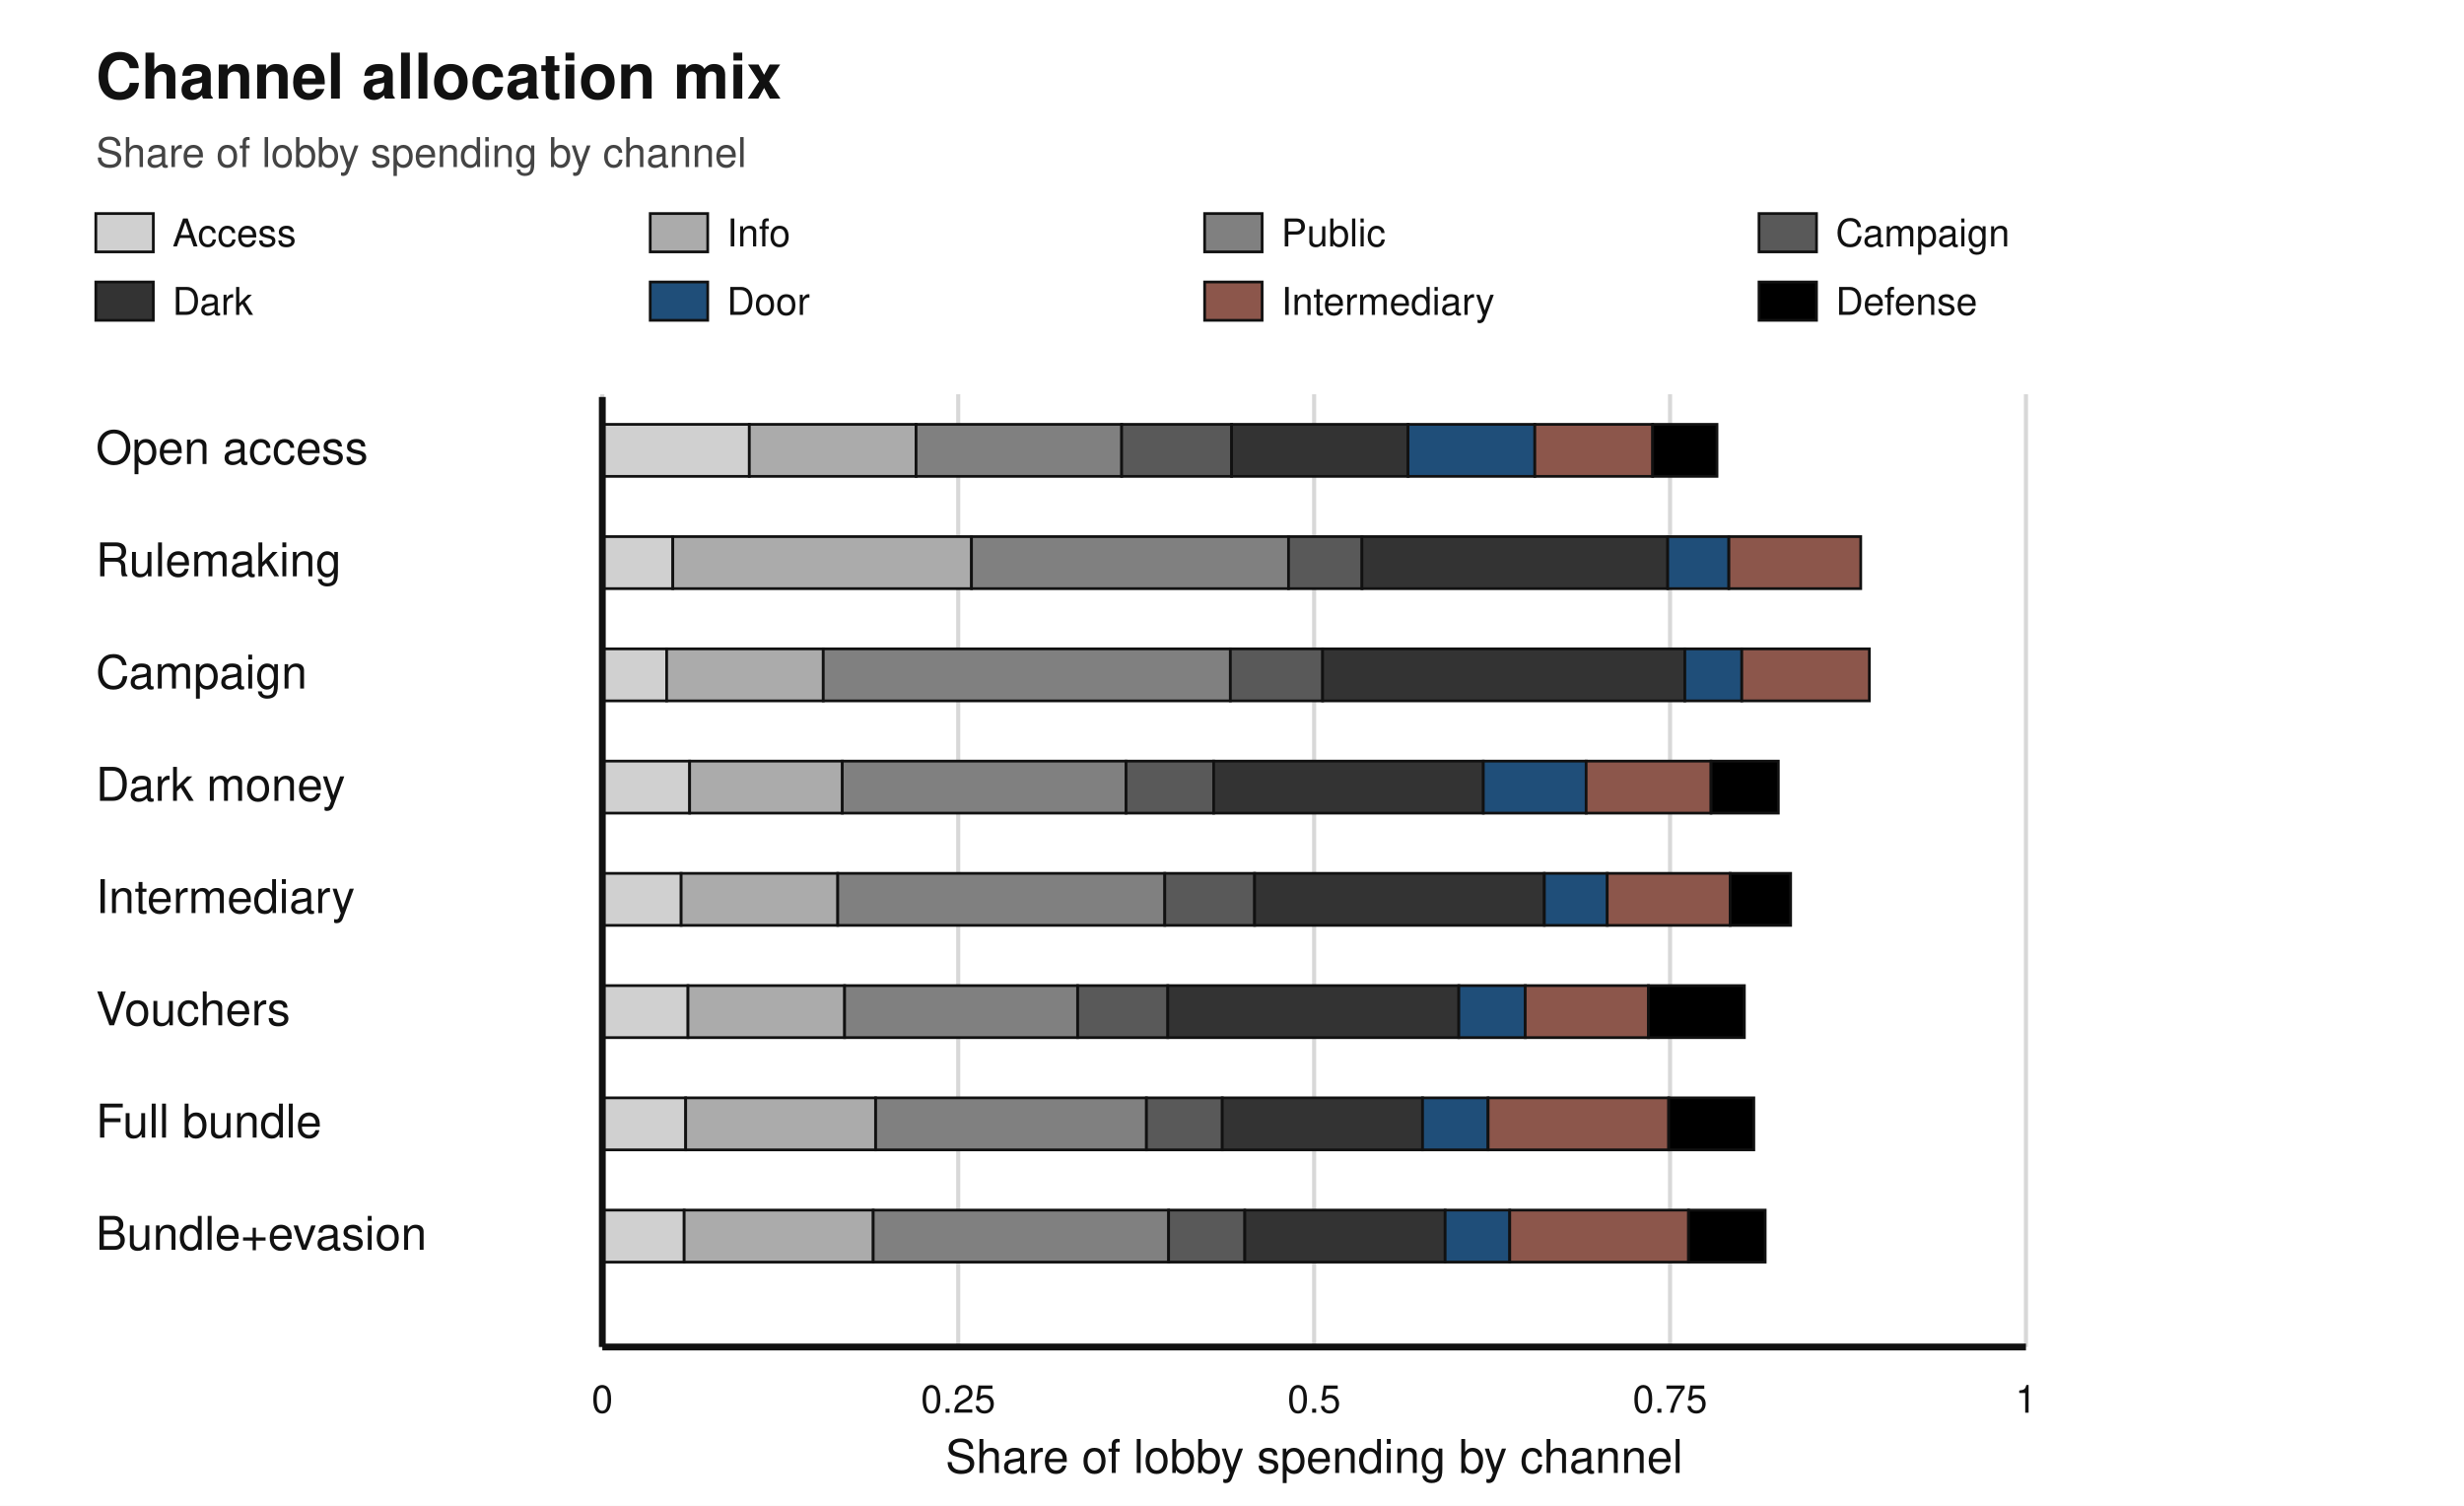
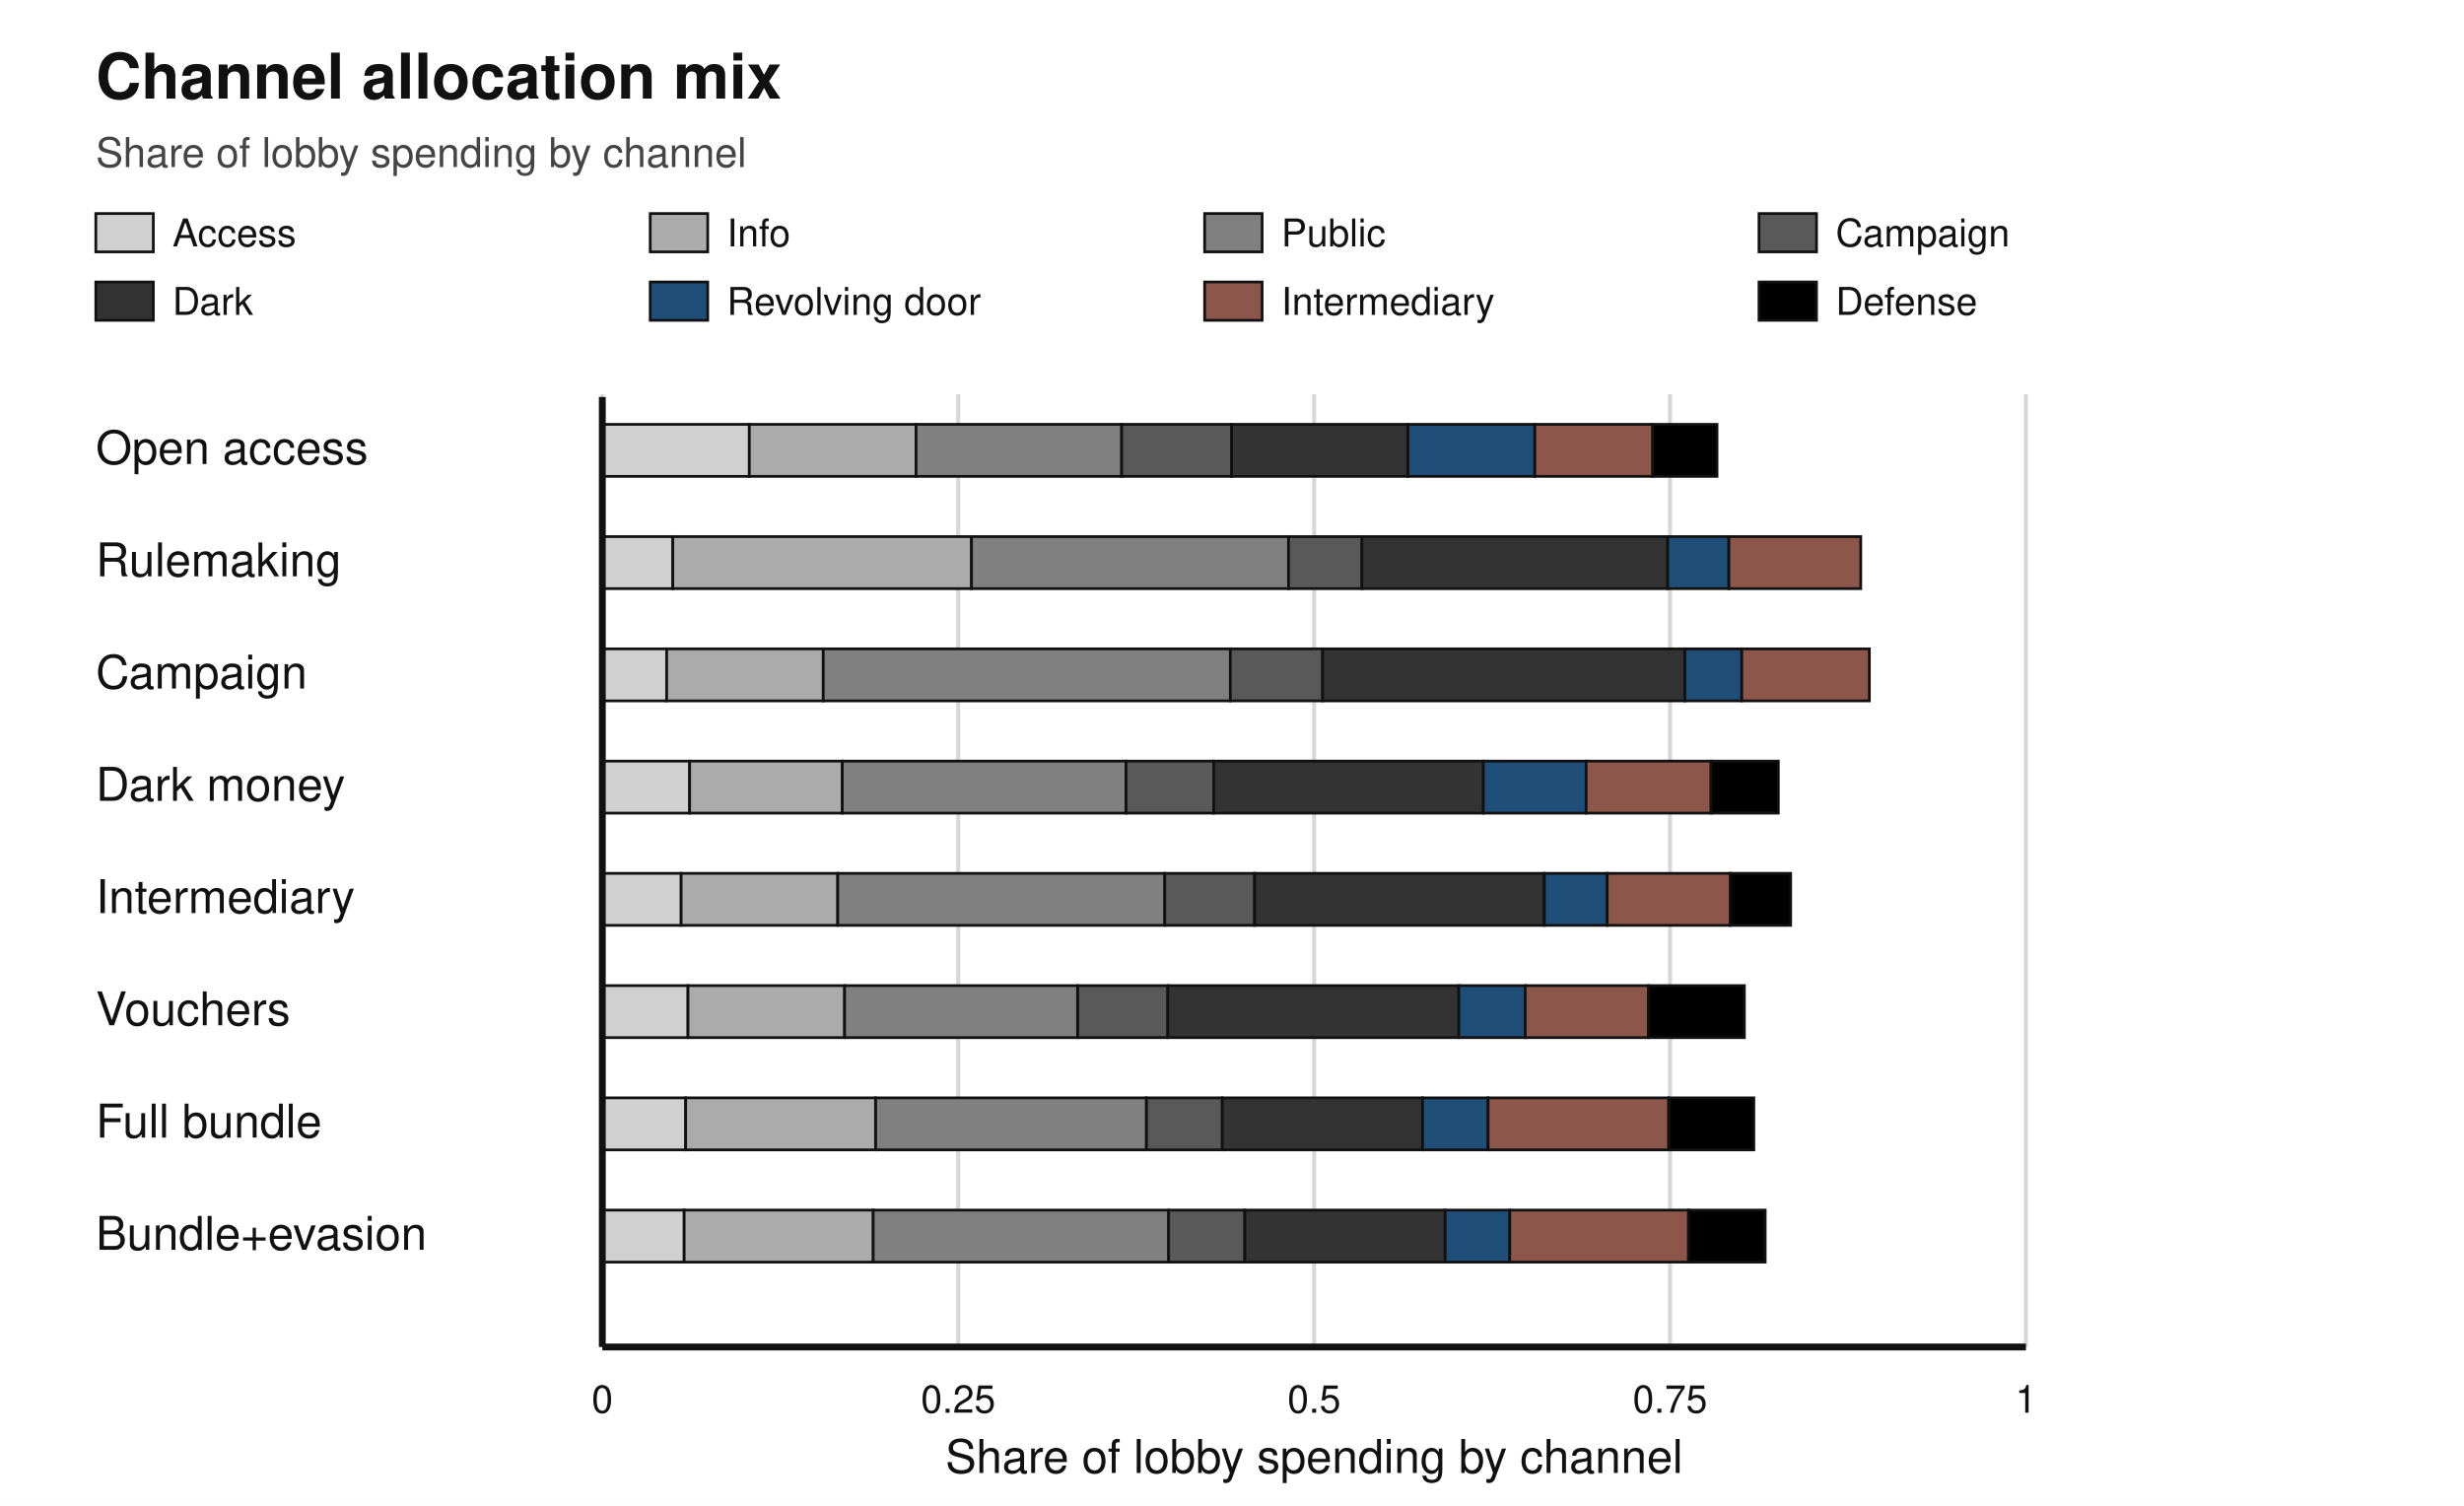
<svg xmlns="http://www.w3.org/2000/svg" width="1800px" height="1100px" viewBox="0 0 1800 1100" role="img">
  <style>
text { font-family: Helvetica, Arial, sans-serif; font-size: 34px; fill: #111; }
.title { font-size: 46px; font-weight: 700; }
.subtitle { font-size: 30px; fill: #444; }
.small, .tick, .label { font-size: 28px; }
+ .arch-title { font-size: 30px; font-weight: 700; }
.axis { stroke: #111; stroke-width: 5; fill: none; }
.grid { stroke: #d8d8d8; stroke-width: 3; fill: none; }
- .segment, .point, .legend-swatch { stroke: #111; stroke-width: 2; }
+ .segment, .point, .legend-swatch, .arch-box { stroke: #111; stroke-width: 2; }
+ .warning-zone { stroke: none; }
.label-box { fill: #fff; stroke: #111; stroke-width: 2; }
.leader { stroke: #333; stroke-width: 2; fill: none; stroke-dasharray: 8 8; }
.threshold { stroke: #999; stroke-width: 4; fill: none; stroke-dasharray: 12 12; }
.series-primary { stroke: #111; stroke-width: 8; fill: none; }
.series-secondary { stroke: #777; stroke-width: 8; fill: none; stroke-dasharray: 24 18; }
</style>
  <rect width="100%" height="100%" fill="#fff" />
  <text x="70" y="72" text-anchor="start" class="title">Channel allocation mix</text>
  <text x="70" y="122" text-anchor="start" class="subtitle">Share of lobby spending by channel</text>
  <line x1="440" y1="288" x2="440" y2="984" class="grid" />
  <text x="440" y="1032" text-anchor="middle" class="tick">0</text>
  <line x1="700" y1="288" x2="700" y2="984" class="grid" />
  <text x="700" y="1032" text-anchor="middle" class="tick">0.25</text>
  <line x1="960" y1="288" x2="960" y2="984" class="grid" />
  <text x="960" y="1032" text-anchor="middle" class="tick">0.5</text>
  <line x1="1220" y1="288" x2="1220" y2="984" class="grid" />
  <text x="1220" y="1032" text-anchor="middle" class="tick">0.75</text>
  <line x1="1480" y1="288" x2="1480" y2="984" class="grid" />
  <text x="1480" y="1032" text-anchor="middle" class="tick">1</text>
  <text x="70" y="339" text-anchor="start">Open access</text>
  <rect x="440" y="310" width="107.4" height="38" fill="#d0d0d0" class="segment" />
  <rect x="547.4" y="310" width="121.8" height="38" fill="#ababab" class="segment" />
  <rect x="669.2" y="310" width="150.2" height="38" fill="#808080" class="segment" />
  <rect x="819.4" y="310" width="80.3" height="38" fill="#595959" class="segment" />
  <rect x="899.7" y="310" width="129.0" height="38" fill="#333333" class="segment" />
  <rect x="1028.6" y="310" width="92.6" height="38" fill="#1f4e79" class="segment" />
  <rect x="1121.2" y="310" width="86.1" height="38" fill="#8c564b" class="segment" />
  <rect x="1207.3" y="310" width="47" height="38" fill="#000000" class="segment" />
  <text x="70" y="421" text-anchor="start">Rulemaking</text>
  <rect x="440" y="392" width="51.5" height="38" fill="#d0d0d0" class="segment" />
  <rect x="491.5" y="392" width="218.2" height="38" fill="#ababab" class="segment" />
  <rect x="709.7" y="392" width="231.6" height="38" fill="#808080" class="segment" />
  <rect x="941.3" y="392" width="53.7" height="38" fill="#595959" class="segment" />
  <rect x="994.9" y="392" width="223.4" height="38" fill="#333333" class="segment" />
  <rect x="1218.3" y="392" width="44.6" height="38" fill="#1f4e79" class="segment" />
  <rect x="1263.0" y="392" width="96.3" height="38" fill="#8c564b" class="segment" />
  <text x="70" y="503" text-anchor="start">Campaign</text>
  <rect x="440" y="474" width="47" height="38" fill="#d0d0d0" class="segment" />
  <rect x="487" y="474" width="114.4" height="38" fill="#ababab" class="segment" />
  <rect x="601.4" y="474" width="297.4" height="38" fill="#808080" class="segment" />
  <rect x="898.8" y="474" width="67.4" height="38" fill="#595959" class="segment" />
  <rect x="966.2" y="474" width="264.6" height="38" fill="#333333" class="segment" />
  <rect x="1230.8" y="474" width="41.6" height="38" fill="#1f4e79" class="segment" />
  <rect x="1272.4" y="474" width="93.2" height="38" fill="#8c564b" class="segment" />
  <text x="70" y="585" text-anchor="start">Dark money</text>
  <rect x="440" y="556" width="63.8" height="38" fill="#d0d0d0" class="segment" />
  <rect x="503.8" y="556" width="111.6" height="38" fill="#ababab" class="segment" />
  <rect x="615.3" y="556" width="207.3" height="38" fill="#808080" class="segment" />
  <rect x="822.6" y="556" width="64.0" height="38" fill="#595959" class="segment" />
  <rect x="886.6" y="556" width="197.0" height="38" fill="#333333" class="segment" />
  <rect x="1083.6" y="556" width="75.2" height="38" fill="#1f4e79" class="segment" />
  <rect x="1158.7" y="556" width="91.2" height="38" fill="#8c564b" class="segment" />
  <rect x="1250.0" y="556" width="49.1" height="38" fill="#000000" class="segment" />
  <text x="70" y="667" text-anchor="start">Intermediary</text>
  <rect x="440" y="638" width="57.6" height="38" fill="#d0d0d0" class="segment" />
  <rect x="497.6" y="638" width="114.4" height="38" fill="#ababab" class="segment" />
  <rect x="612.0" y="638" width="238.9" height="38" fill="#808080" class="segment" />
  <rect x="850.9" y="638" width="65.6" height="38" fill="#595959" class="segment" />
  <rect x="916.5" y="638" width="211.6" height="38" fill="#333333" class="segment" />
  <rect x="1128.2" y="638" width="46.0" height="38" fill="#1f4e79" class="segment" />
  <rect x="1174.1" y="638" width="89.8" height="38" fill="#8c564b" class="segment" />
  <rect x="1263.9" y="638" width="44.2" height="38" fill="#000000" class="segment" />
  <text x="70" y="749" text-anchor="start">Vouchers</text>
  <rect x="440" y="720" width="62.6" height="38" fill="#d0d0d0" class="segment" />
  <rect x="502.6" y="720" width="114.4" height="38" fill="#ababab" class="segment" />
  <rect x="617" y="720" width="170.2" height="38" fill="#808080" class="segment" />
  <rect x="787.3" y="720" width="65.8" height="38" fill="#595959" class="segment" />
  <rect x="853.1" y="720" width="212.6" height="38" fill="#333333" class="segment" />
  <rect x="1065.7" y="720" width="48.6" height="38" fill="#1f4e79" class="segment" />
  <rect x="1114.2" y="720" width="90.0" height="38" fill="#8c564b" class="segment" />
  <rect x="1204.2" y="720" width="70.1" height="38" fill="#000000" class="segment" />
  <text x="70" y="831" text-anchor="start">Full bundle</text>
  <rect x="440" y="802" width="60.9" height="38" fill="#d0d0d0" class="segment" />
  <rect x="500.9" y="802" width="138.7" height="38" fill="#ababab" class="segment" />
  <rect x="639.7" y="802" width="197.8" height="38" fill="#808080" class="segment" />
  <rect x="837.5" y="802" width="55.4" height="38" fill="#595959" class="segment" />
  <rect x="892.9" y="802" width="146.3" height="38" fill="#333333" class="segment" />
  <rect x="1039.2" y="802" width="47.8" height="38" fill="#1f4e79" class="segment" />
  <rect x="1087.1" y="802" width="131.9" height="38" fill="#8c564b" class="segment" />
  <rect x="1219.0" y="802" width="62.2" height="38" fill="#000000" class="segment" />
  <text x="70" y="913" text-anchor="start">Bundle+evasion</text>
  <rect x="440" y="884" width="59.8" height="38" fill="#d0d0d0" class="segment" />
  <rect x="499.8" y="884" width="138.1" height="38" fill="#ababab" class="segment" />
  <rect x="637.9" y="884" width="215.8" height="38" fill="#808080" class="segment" />
  <rect x="853.7" y="884" width="55.6" height="38" fill="#595959" class="segment" />
  <rect x="909.4" y="884" width="146.3" height="38" fill="#333333" class="segment" />
  <rect x="1055.7" y="884" width="47.2" height="38" fill="#1f4e79" class="segment" />
  <rect x="1102.9" y="884" width="130.6" height="38" fill="#8c564b" class="segment" />
  <rect x="1233.5" y="884" width="56.0" height="38" fill="#000000" class="segment" />
  <line x1="440" y1="290" x2="440" y2="984" class="axis" />
  <line x1="440" y1="984" x2="1480" y2="984" class="axis" />
  <text x="960" y="1076" text-anchor="middle">Share of lobby spending by channel</text>
  <rect x="70" y="156" width="42" height="28" fill="#d0d0d0" class="legend-swatch" />
  <text x="126" y="180" text-anchor="start" class="small">Access</text>
  <rect x="475" y="156" width="42" height="28" fill="#ababab" class="legend-swatch" />
  <text x="531" y="180" text-anchor="start" class="small">Info</text>
  <rect x="880" y="156" width="42" height="28" fill="#808080" class="legend-swatch" />
  <text x="936" y="180" text-anchor="start" class="small">Public</text>
  <rect x="1285" y="156" width="42" height="28" fill="#595959" class="legend-swatch" />
  <text x="1341" y="180" text-anchor="start" class="small">Campaign</text>
  <rect x="70" y="206" width="42" height="28" fill="#333333" class="legend-swatch" />
  <text x="126" y="230" text-anchor="start" class="small">Dark</text>
  <rect x="475" y="206" width="42" height="28" fill="#1f4e79" class="legend-swatch" />
-   <text x="531" y="230" text-anchor="start" class="small">Door</text>
+   <text x="531" y="230" text-anchor="start" class="small">Revolving door</text>
  <rect x="880" y="206" width="42" height="28" fill="#8c564b" class="legend-swatch" />
  <text x="936" y="230" text-anchor="start" class="small">Intermediary</text>
  <rect x="1285" y="206" width="42" height="28" fill="#000000" class="legend-swatch" />
  <text x="1341" y="230" text-anchor="start" class="small">Defense</text>
</svg>
